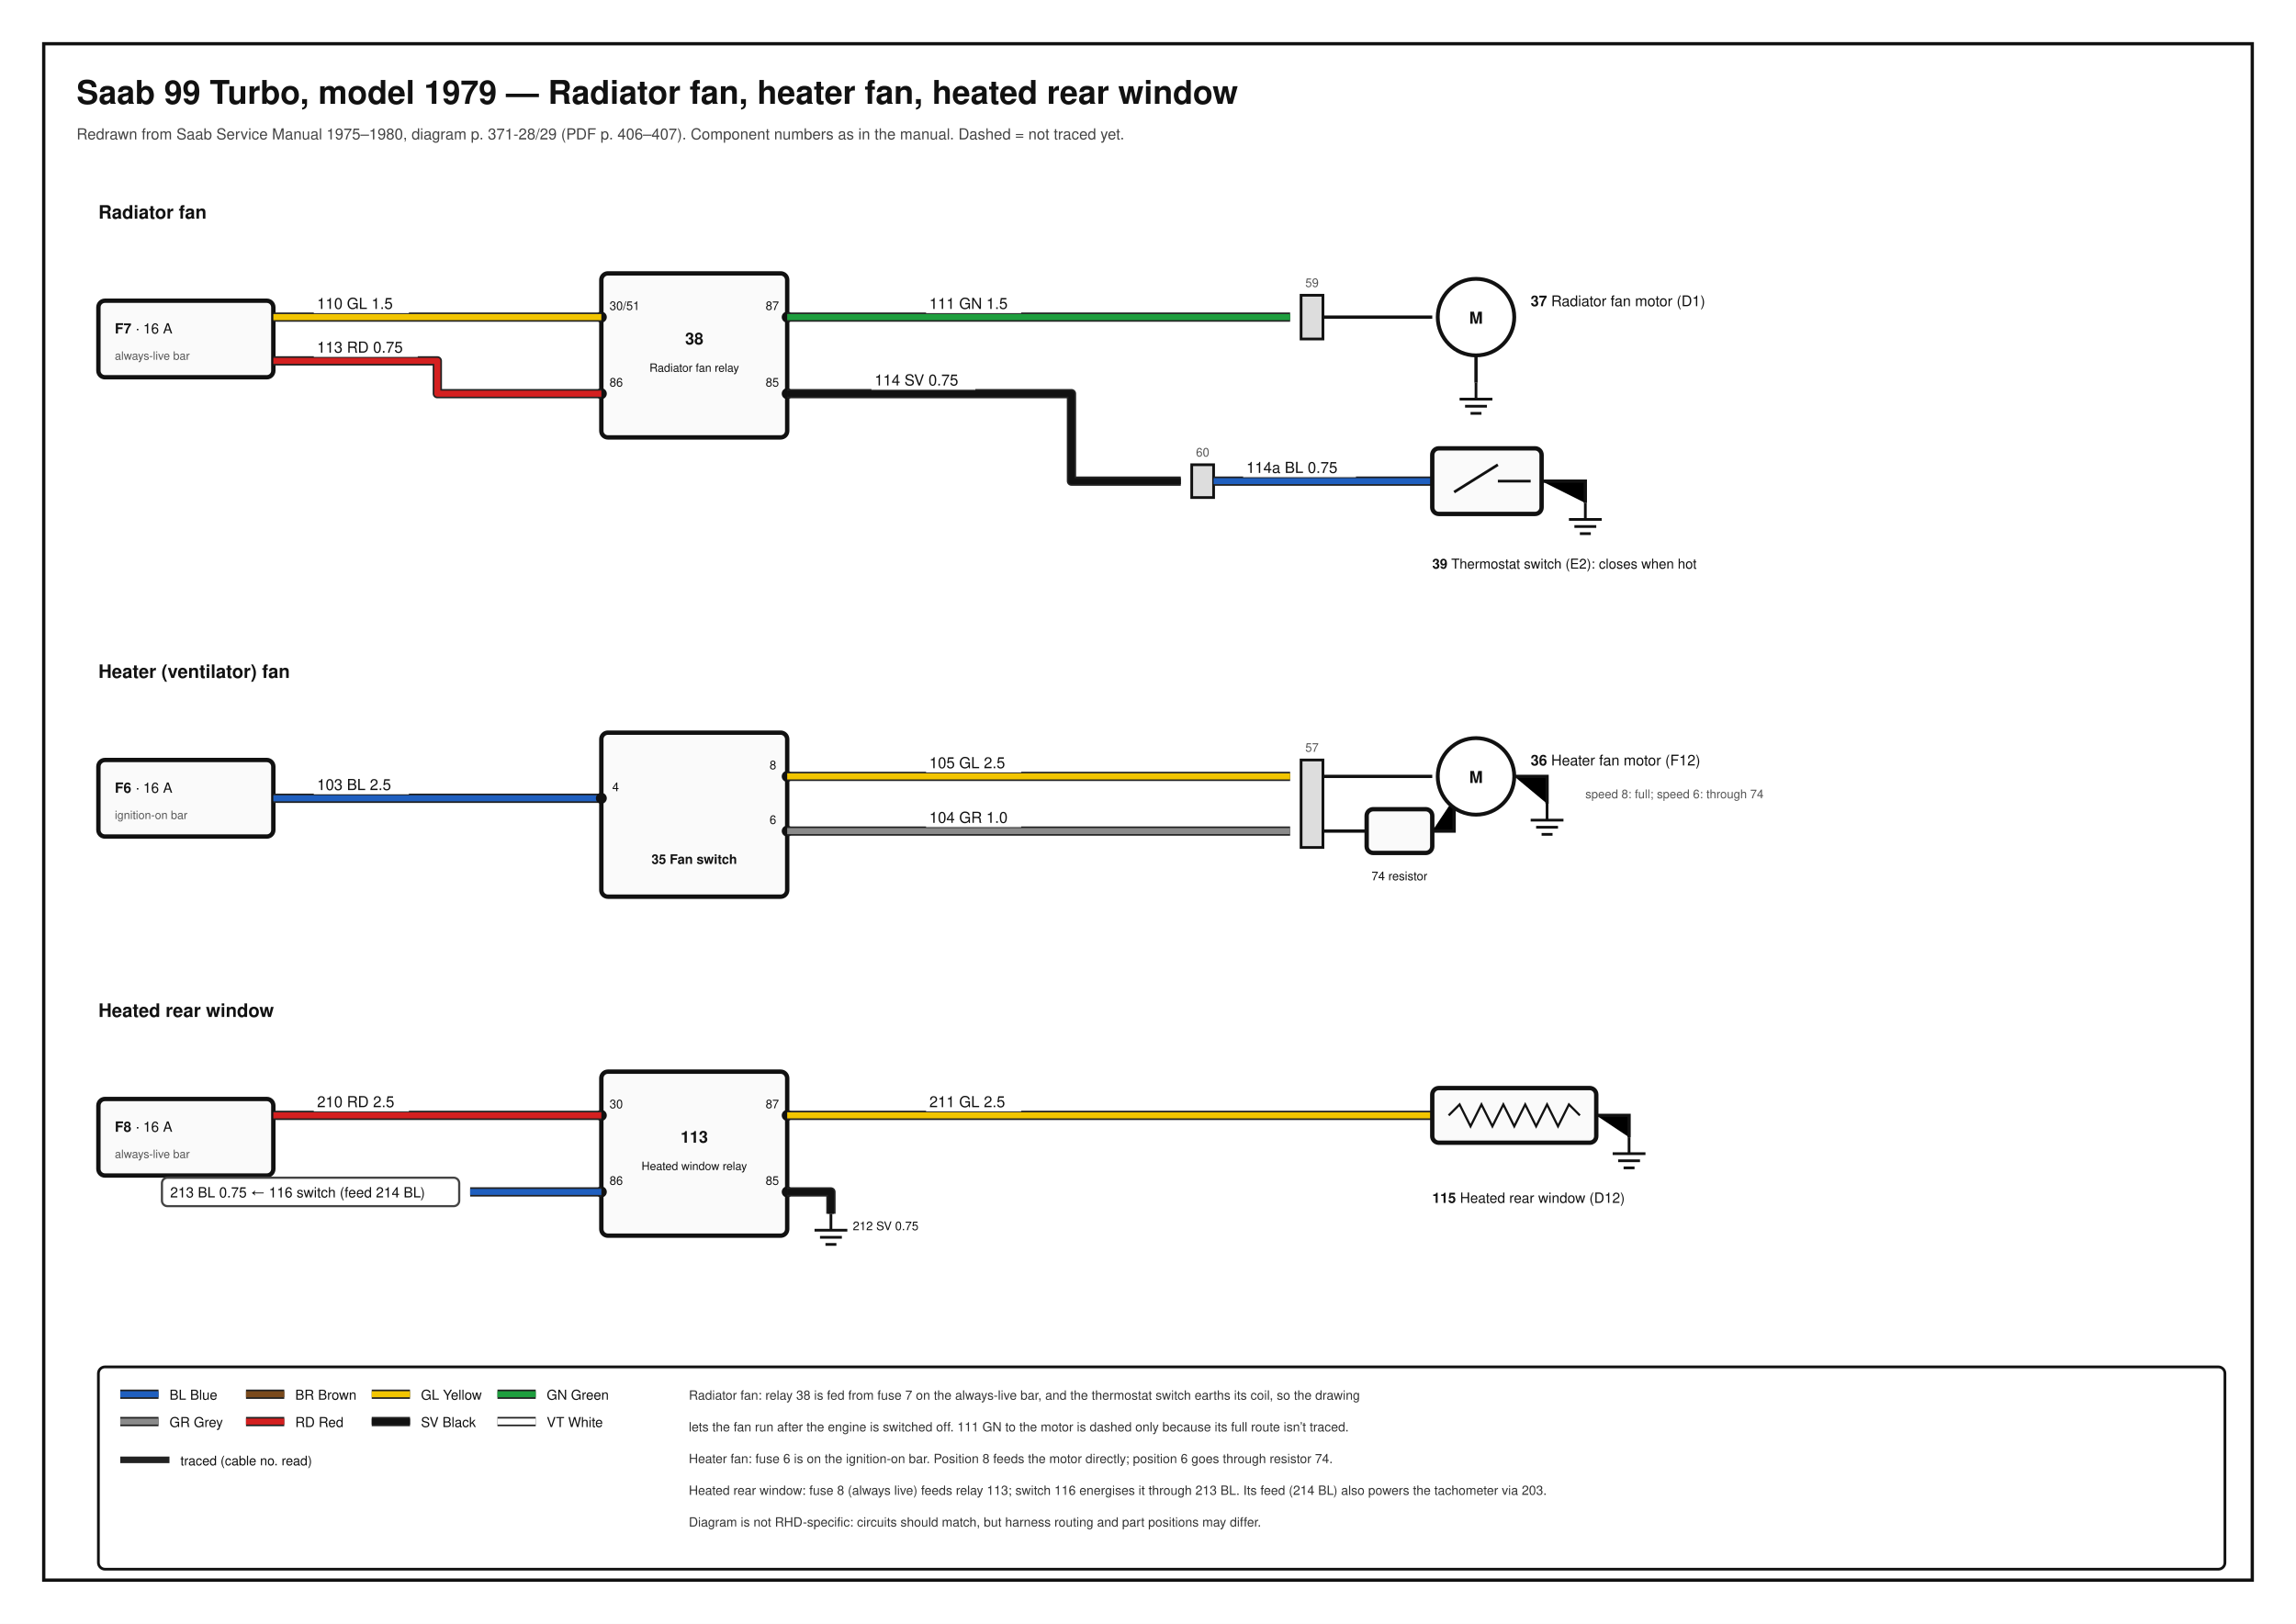
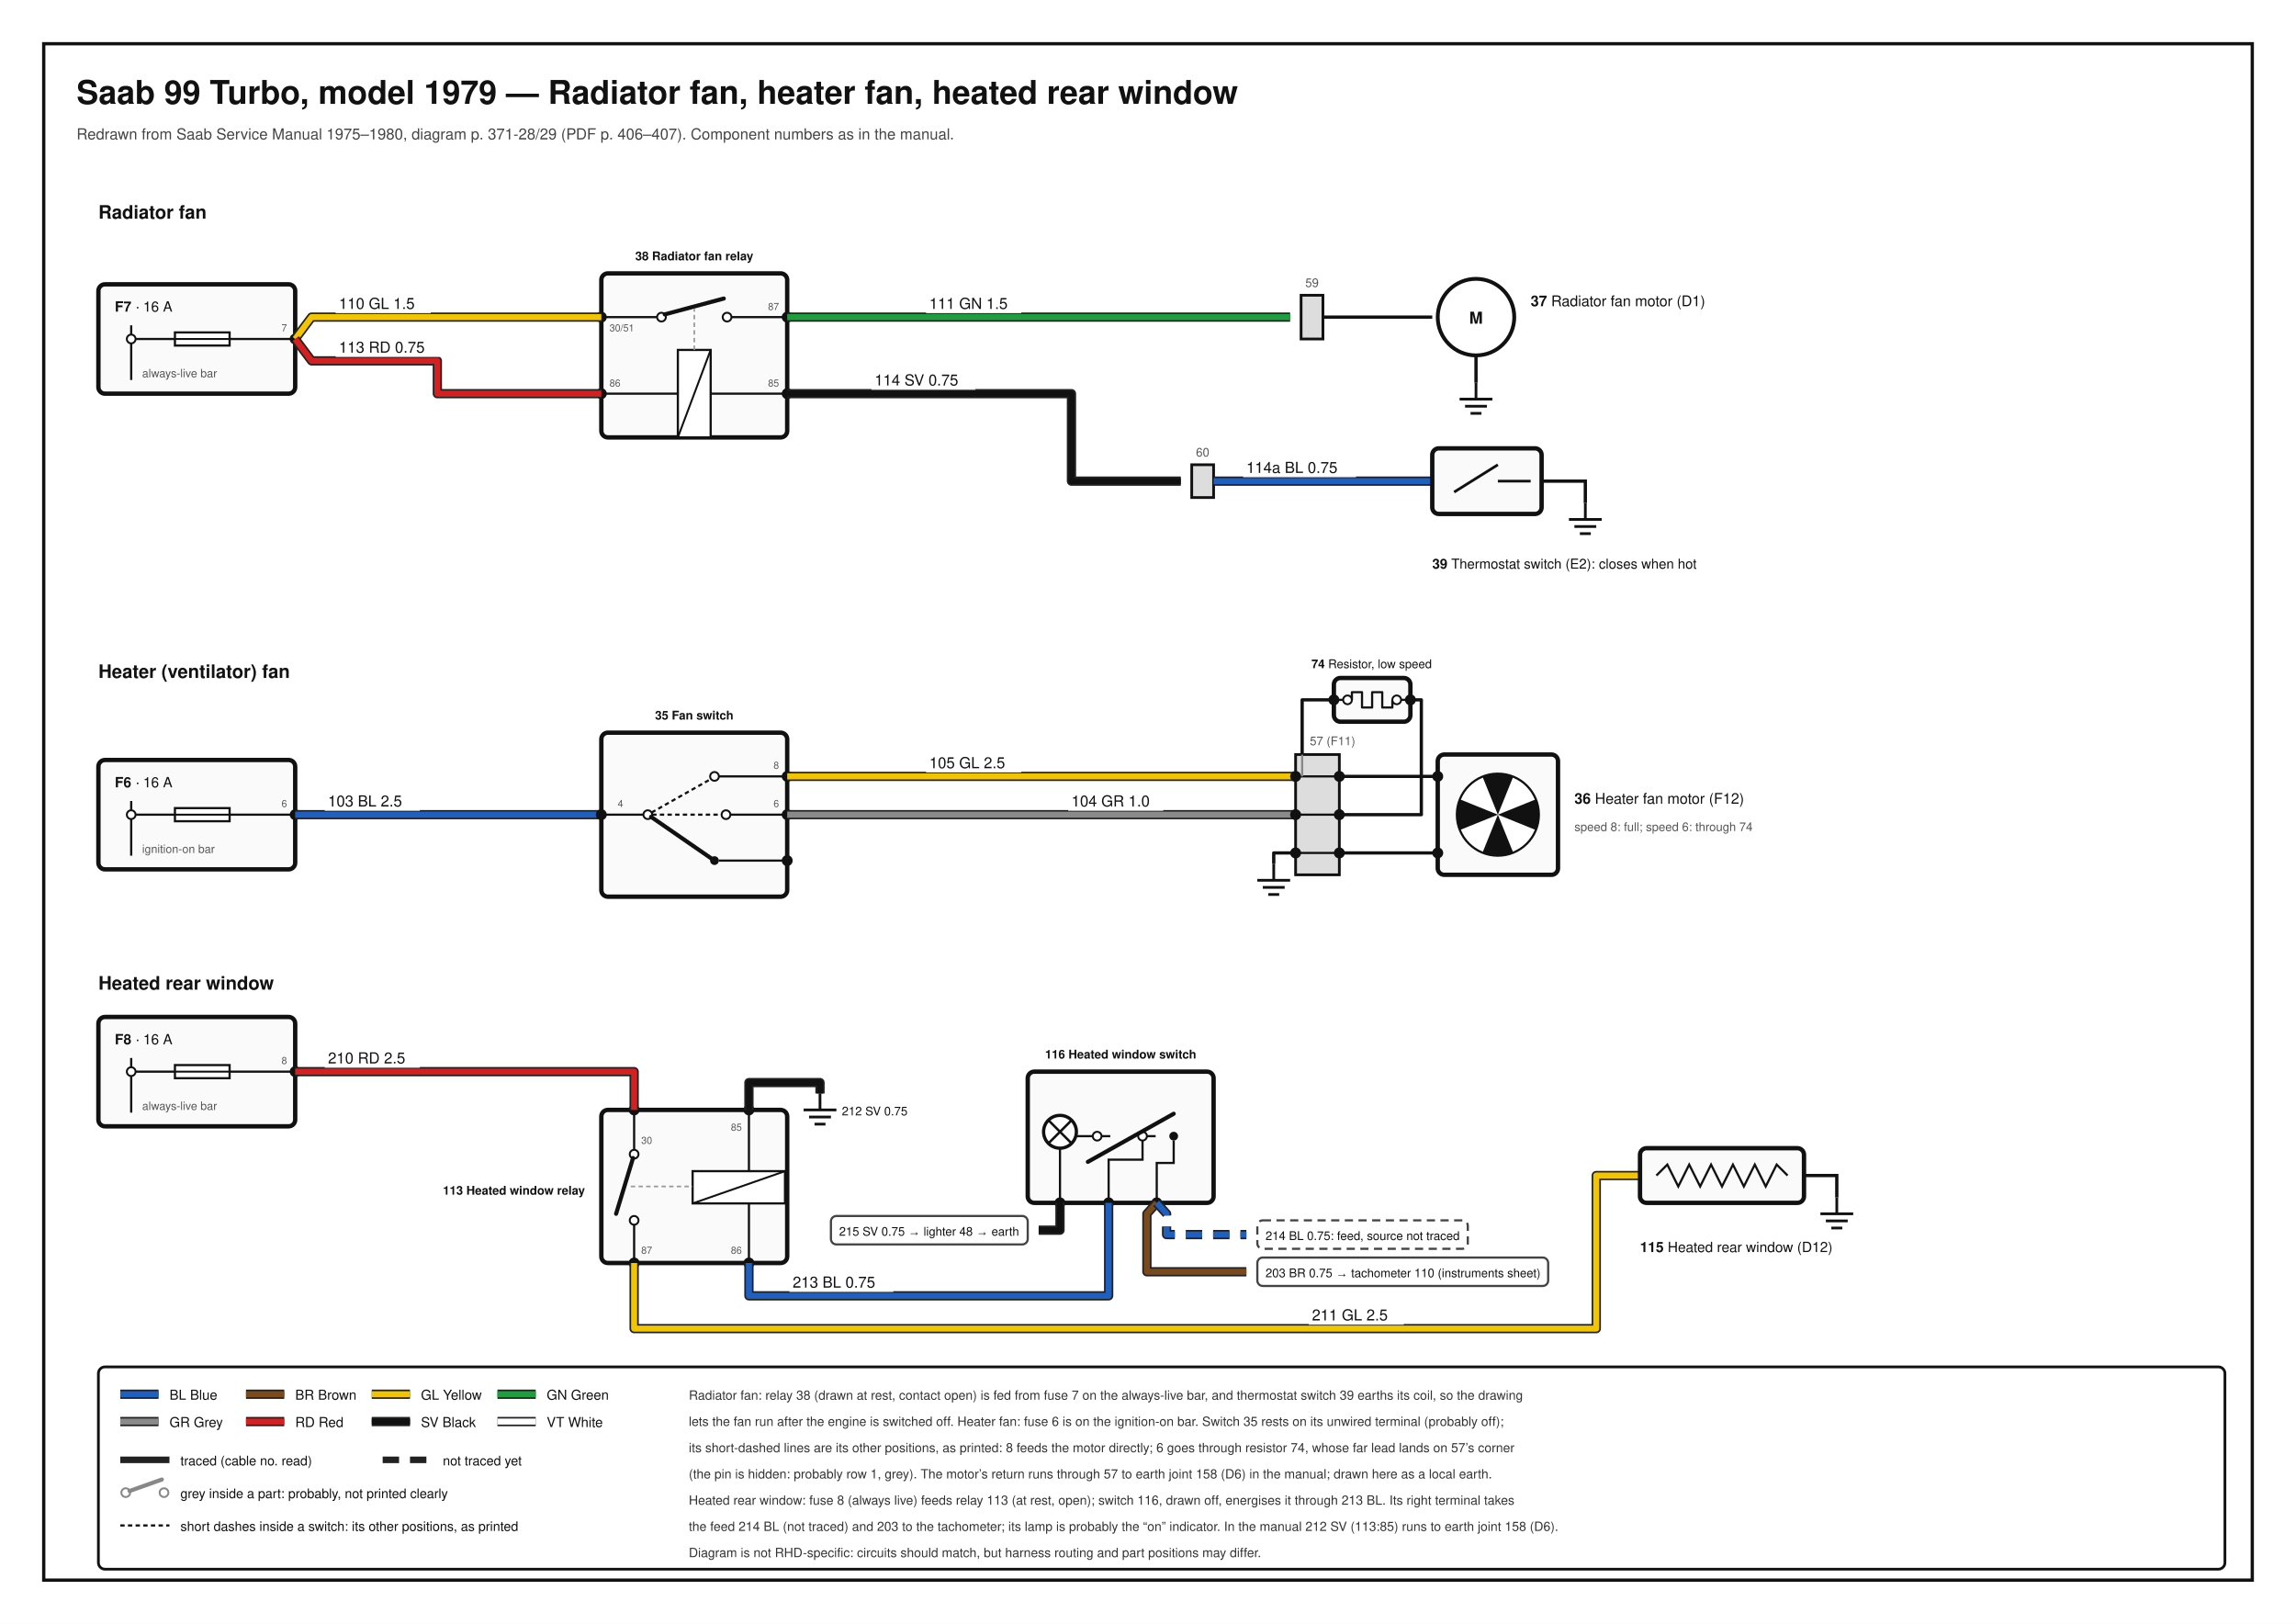
<svg xmlns="http://www.w3.org/2000/svg" width="420mm" height="297mm" viewBox="0 0 420 297" font-family="Helvetica, Arial, sans-serif">
  <rect width="420" height="297" fill="#fff" />
  <rect x="8" y="8" width="404" height="281" fill="none" stroke="#111" stroke-width=".6" />
  <text x="14" y="19" font-size="6" text-anchor="start" font-weight="bold" fill="#111">Saab 99 Turbo, model 1979 — Radiator fan, heater fan, heated rear window</text>
-   <text x="14" y="25.5" font-size="2.8" text-anchor="start" font-weight="normal" fill="#444">Redrawn from Saab Service Manual 1975–1980, diagram p. 371-28/29 (PDF p. 406–407). Component numbers as in the manual. Dashed = not traced yet.</text>
+   <text x="14" y="25.5" font-size="2.8" text-anchor="start" font-weight="normal" fill="#444">Redrawn from Saab Service Manual 1975–1980, diagram p. 371-28/29 (PDF p. 406–407). Component numbers as in the manual.</text>
  <text x="18" y="40" font-size="3.4" text-anchor="start" font-weight="bold" fill="#111">Radiator fan</text>
-   <rect x="18" y="55" width="32" height="14" rx="1.2" fill="#fafafa" stroke="#111" stroke-width="0.8" />
-   <text x="21" y="61" font-size="2.6" text-anchor="start" font-weight="normal" fill="#111">
+   <rect x="18" y="52" width="36" height="20" rx="1.2" fill="#fafafa" stroke="#111" stroke-width="0.8" />
+   <text x="21" y="57" font-size="2.6" text-anchor="start" font-weight="normal" fill="#111">
    <tspan font-weight="bold">F7</tspan> · 16 A</text>
-   <text x="21" y="65.8" font-size="2.1" text-anchor="start" font-weight="normal" fill="#555">always-live bar</text>
+   <path d="M24,59.5 L24,69.5" fill="none" stroke="#111" stroke-width=".4" />
+   <circle cx="24" cy="62" r=".8" fill="#fff" stroke="#111" stroke-width=".35" />
+   <text x="26" y="69" font-size="2.1" text-anchor="start" font-weight="normal" fill="#555">always-live bar</text>
+   <rect x="32" y="60.8" width="10" height="2.4" fill="#fff" stroke="#111" stroke-width=".4" />
+   <path d="M32,62 L42,62" stroke="#111" stroke-width=".35" />
+   <path d="M24.8,62 L32,62" fill="none" stroke="#111" stroke-width=".4" />
+   <path d="M42,62 L54,62" fill="none" stroke="#111" stroke-width=".4" />
+   <circle cx="54" cy="62" r="1.0" fill="#111" />
+   <text x="52.5" y="60.6" font-size="1.8" text-anchor="end" font-weight="normal" fill="#555">7</text>
  <rect x="110" y="50" width="34" height="30" rx="1.2" fill="#fafafa" stroke="#111" stroke-width="0.8" />
-   <text x="127" y="63" font-size="3" text-anchor="middle" font-weight="bold" fill="#111">38</text>
-   <text x="127" y="68" font-size="2.1" text-anchor="middle" font-weight="normal" fill="#111">Radiator fan relay</text>
+   <text x="127" y="47.6" font-size="2.2" text-anchor="middle" font-weight="bold" fill="#111">38 Radiator fan relay</text>
  <circle cx="110" cy="58" r="1.0" fill="#111" />
-   <text x="111.5" y="56.7" font-size="2.2" text-anchor="start" font-weight="normal" fill="#111">30/51</text>
  <circle cx="110" cy="72" r="1.0" fill="#111" />
-   <text x="111.5" y="70.7" font-size="2.2" text-anchor="start" font-weight="normal" fill="#111">86</text>
  <circle cx="144" cy="58" r="1.0" fill="#111" />
-   <text x="142.5" y="56.7" font-size="2.2" text-anchor="end" font-weight="normal" fill="#111">87</text>
  <circle cx="144" cy="72" r="1.0" fill="#111" />
-   <text x="142.5" y="70.7" font-size="2.2" text-anchor="end" font-weight="normal" fill="#111">85</text>
-   <path d="M50,58 L110,58" fill="none" stroke="#222" stroke-width="1.7" stroke-linejoin="round" />
-   <path d="M50,58 L110,58" fill="none" stroke="#f2c500" stroke-width="1.1" stroke-linejoin="round" />
-   <rect x="57.4" y="53.5" width="17.4" height="3.8" fill="#fff" opacity=".85" />
-   <text x="58" y="56.5" font-size="2.8" text-anchor="start" font-weight="normal" fill="#111">110 GL 1.5</text>
-   <path d="M50,66 L80,66 L80,72 L110,72" fill="none" stroke="#222" stroke-width="1.7" stroke-linejoin="round" />
-   <path d="M50,66 L80,66 L80,72 L110,72" fill="none" stroke="#d42020" stroke-width="1.1" stroke-linejoin="round" />
-   <rect x="57.4" y="61.5" width="19.02" height="3.8" fill="#fff" opacity=".85" />
-   <text x="58" y="64.5" font-size="2.8" text-anchor="start" font-weight="normal" fill="#111">113 RD 0.75</text>
+   <text x="111.5" y="60.6" font-size="1.8" text-anchor="start" font-weight="normal" fill="#555">30/51</text>
+   <text x="142.5" y="56.7" font-size="1.8" text-anchor="end" font-weight="normal" fill="#555">87</text>
+   <text x="111.5" y="70.7" font-size="1.8" text-anchor="start" font-weight="normal" fill="#555">86</text>
+   <text x="142.5" y="70.7" font-size="1.8" text-anchor="end" font-weight="normal" fill="#555">85</text>
+   <path d="M110,58 L120.2,58" fill="none" stroke="#111" stroke-width=".4" />
+   <circle cx="121" cy="58" r=".8" fill="#fff" stroke="#111" stroke-width=".35" />
+   <circle cx="133" cy="58" r=".8" fill="#fff" stroke="#111" stroke-width=".35" />
+   <path d="M133.8,58 L144,58" fill="none" stroke="#111" stroke-width=".4" />
+   <path d="M121.6,57.5 L132.4,54.6" stroke="#111" stroke-width=".75" stroke-linecap="round" />
+   <rect x="124" y="64" width="6" height="16" fill="#fff" stroke="#111" stroke-width=".4" />
+   <path d="M124,80 L130,64" stroke="#111" stroke-width=".35" />
+   <path d="M110,72 L124,72" fill="none" stroke="#111" stroke-width=".4" />
+   <path d="M130,72 L144,72" fill="none" stroke="#111" stroke-width=".4" />
+   <path d="M127,64 L127,56.5" fill="none" stroke="#999" stroke-width=".3" stroke-dasharray=".8 .6" />
+   <path d="M54,62 L57,58 L110,58" fill="none" stroke="#222" stroke-width="1.7" stroke-linejoin="round" />
+   <path d="M54,62 L57,58 L110,58" fill="none" stroke="#f2c500" stroke-width="1.1" stroke-linejoin="round" />
+   <rect x="61.4" y="53.5" width="17.4" height="3.8" fill="#fff" opacity=".85" />
+   <text x="62" y="56.5" font-size="2.8" text-anchor="start" font-weight="normal" fill="#111">110 GL 1.5</text>
+   <path d="M54,62 L57,66 L80,66 L80,72 L110,72" fill="none" stroke="#222" stroke-width="1.7" stroke-linejoin="round" />
+   <path d="M54,62 L57,66 L80,66 L80,72 L110,72" fill="none" stroke="#d42020" stroke-width="1.1" stroke-linejoin="round" />
+   <rect x="61.4" y="61.5" width="19.02" height="3.8" fill="#fff" opacity=".85" />
+   <text x="62" y="64.5" font-size="2.8" text-anchor="start" font-weight="normal" fill="#111">113 RD 0.75</text>
  <path d="M144,58 L236,58" fill="none" stroke="#222" stroke-width="1.7" stroke-linejoin="round" />
  <path d="M144,58 L236,58" fill="none" stroke="#1e9e3e" stroke-width="1.1" stroke-linejoin="round" />
  <rect x="169.4" y="53.5" width="17.4" height="3.8" fill="#fff" opacity=".85" />
  <text x="170" y="56.5" font-size="2.8" text-anchor="start" font-weight="normal" fill="#111">111 GN 1.5</text>
  <rect x="238" y="54.0" width="4" height="8" fill="#ddd" stroke="#111" stroke-width=".5" />
  <text x="240" y="52.5" font-size="2.2" text-anchor="middle" font-weight="normal" fill="#555">59</text>
  <path d="M242,58 H262" stroke="#111" stroke-width=".6" />
  <circle cx="270" cy="58" r="7" fill="#fff" stroke="#111" stroke-width=".7" />
  <text x="270" y="59.2" font-size="3" text-anchor="middle" font-weight="bold" fill="#111">M</text>
  <text x="280" y="56" font-size="2.7" text-anchor="start" font-weight="normal" fill="#111">
    <tspan font-weight="bold">37</tspan> Radiator fan motor (D1)</text>
  <path d="M270,65 v5" stroke="#111" stroke-width=".6" />
  <path d="M270,70 v3 M267,73 h6 M268,74.3 h4 M269,75.6 h2" stroke="#111" stroke-width=".5" fill="none" />
  <path d="M144,72 L196,72 L196,88 L216,88" fill="none" stroke="#222" stroke-width="1.7" stroke-linejoin="round" />
  <path d="M144,72 L196,72 L196,88 L216,88" fill="none" stroke="#111111" stroke-width="1.1" stroke-linejoin="round" />
  <rect x="159.4" y="67.5" width="19.02" height="3.8" fill="#fff" opacity=".85" />
  <text x="160" y="70.5" font-size="2.8" text-anchor="start" font-weight="normal" fill="#111">114 SV 0.75</text>
  <rect x="218" y="85.0" width="4" height="6" fill="#ddd" stroke="#111" stroke-width=".5" />
  <text x="220" y="83.5" font-size="2.2" text-anchor="middle" font-weight="normal" fill="#555">60</text>
  <path d="M222,88 L262,88" fill="none" stroke="#222" stroke-width="1.7" stroke-linejoin="round" />
  <path d="M222,88 L262,88" fill="none" stroke="#1f5fbf" stroke-width="1.1" stroke-linejoin="round" />
  <rect x="227.4" y="83.5" width="20.64" height="3.8" fill="#fff" opacity=".85" />
  <text x="228" y="86.5" font-size="2.8" text-anchor="start" font-weight="normal" fill="#111">114a BL 0.75</text>
  <rect x="262" y="82" width="20" height="12" rx="1.2" fill="#fafafa" stroke="#111" stroke-width="0.8" />
  <path d="M266,90 l8,-5 M274,88 h6" stroke="#111" stroke-width=".5" />
-   <path d="M282,88 H290 v4" stroke="#111" stroke-width=".6" />
+   <path d="M282,88 H290 v4" fill="none" stroke="#111" stroke-width=".6" />
  <path d="M290,92 v3 M287,95 h6 M288,96.3 h4 M289,97.6 h2" stroke="#111" stroke-width=".5" fill="none" />
  <text x="262" y="104" font-size="2.5" text-anchor="start" font-weight="normal" fill="#111">
    <tspan font-weight="bold">39</tspan> Thermostat switch (E2): closes when hot</text>
  <text x="18" y="124" font-size="3.4" text-anchor="start" font-weight="bold" fill="#111">Heater (ventilator) fan</text>
-   <rect x="18" y="139" width="32" height="14" rx="1.2" fill="#fafafa" stroke="#111" stroke-width="0.8" />
-   <text x="21" y="145" font-size="2.6" text-anchor="start" font-weight="normal" fill="#111">
+   <rect x="18" y="139" width="36" height="20" rx="1.2" fill="#fafafa" stroke="#111" stroke-width="0.8" />
+   <text x="21" y="144" font-size="2.6" text-anchor="start" font-weight="normal" fill="#111">
    <tspan font-weight="bold">F6</tspan> · 16 A</text>
-   <text x="21" y="149.8" font-size="2.1" text-anchor="start" font-weight="normal" fill="#555">ignition-on bar</text>
-   <path d="M50,146 L110,146" fill="none" stroke="#222" stroke-width="1.7" stroke-linejoin="round" />
-   <path d="M50,146 L110,146" fill="none" stroke="#1f5fbf" stroke-width="1.1" stroke-linejoin="round" />
-   <rect x="57.4" y="141.5" width="17.4" height="3.8" fill="#fff" opacity=".85" />
-   <text x="58" y="144.5" font-size="2.8" text-anchor="start" font-weight="normal" fill="#111">103 BL 2.5</text>
+   <path d="M24,146.5 L24,156.5" fill="none" stroke="#111" stroke-width=".4" />
+   <circle cx="24" cy="149" r=".8" fill="#fff" stroke="#111" stroke-width=".35" />
+   <text x="26" y="156" font-size="2.1" text-anchor="start" font-weight="normal" fill="#555">ignition-on bar</text>
+   <rect x="32" y="147.8" width="10" height="2.4" fill="#fff" stroke="#111" stroke-width=".4" />
+   <path d="M32,149 L42,149" stroke="#111" stroke-width=".35" />
+   <path d="M24.8,149 L32,149" fill="none" stroke="#111" stroke-width=".4" />
+   <path d="M42,149 L54,149" fill="none" stroke="#111" stroke-width=".4" />
+   <circle cx="54" cy="149" r="1.0" fill="#111" />
+   <text x="52.5" y="147.6" font-size="1.8" text-anchor="end" font-weight="normal" fill="#555">6</text>
+   <path d="M54,149 L110,149" fill="none" stroke="#222" stroke-width="1.7" stroke-linejoin="round" />
+   <path d="M54,149 L110,149" fill="none" stroke="#1f5fbf" stroke-width="1.1" stroke-linejoin="round" />
+   <rect x="59.4" y="144.5" width="17.4" height="3.8" fill="#fff" opacity=".85" />
+   <text x="60" y="147.5" font-size="2.8" text-anchor="start" font-weight="normal" fill="#111">103 BL 2.5</text>
  <rect x="110" y="134" width="34" height="30" rx="1.2" fill="#fafafa" stroke="#111" stroke-width="0.8" />
-   <text x="127" y="158" font-size="2.4" text-anchor="middle" font-weight="bold" fill="#111">35 Fan switch</text>
-   <circle cx="110" cy="146" r="1.0" fill="#111" />
-   <text x="112" y="144.7" font-size="2.2" text-anchor="start" font-weight="normal" fill="#111">4</text>
+   <text x="127" y="131.6" font-size="2.2" text-anchor="middle" font-weight="bold" fill="#111">35 Fan switch</text>
  <circle cx="144" cy="142" r="1.0" fill="#111" />
-   <text x="142" y="140.7" font-size="2.2" text-anchor="end" font-weight="normal" fill="#111">8</text>
-   <circle cx="144" cy="152" r="1.0" fill="#111" />
-   <text x="142" y="150.7" font-size="2.2" text-anchor="end" font-weight="normal" fill="#111">6</text>
-   <path d="M144,142 L236,142" fill="none" stroke="#222" stroke-width="1.7" stroke-linejoin="round" />
-   <path d="M144,142 L236,142" fill="none" stroke="#f2c500" stroke-width="1.1" stroke-linejoin="round" />
+   <circle cx="144" cy="149" r="1.0" fill="#111" />
+   <circle cx="144" cy="157.4" r="1.0" fill="#111" />
+   <circle cx="110" cy="149" r="1.0" fill="#111" />
+   <text x="113" y="147.6" font-size="1.8" text-anchor="start" font-weight="normal" fill="#555">4</text>
+   <text x="142.5" y="140.6" font-size="1.8" text-anchor="end" font-weight="normal" fill="#555">8</text>
+   <text x="142.5" y="147.6" font-size="1.8" text-anchor="end" font-weight="normal" fill="#555">6</text>
+   <path d="M110,149 L117.7,149" fill="none" stroke="#111" stroke-width=".4" />
+   <circle cx="118.5" cy="149" r=".8" fill="#fff" stroke="#111" stroke-width=".35" />
+   <circle cx="130.7" cy="142" r=".8" fill="#fff" stroke="#111" stroke-width=".35" />
+   <path d="M131.5,142 L144,142" fill="none" stroke="#111" stroke-width=".4" />
+   <circle cx="132.8" cy="149" r=".8" fill="#fff" stroke="#111" stroke-width=".35" />
+   <path d="M133.6,149 L144,149" fill="none" stroke="#111" stroke-width=".4" />
+   <circle cx="130.7" cy="157.4" r=".8" fill="#111" />
+   <path d="M131.5,157.4 L144,157.4" fill="none" stroke="#111" stroke-width=".4" />
+   <path d="M119.1,149.4 L130.4,157.2" stroke="#111" stroke-width=".75" stroke-linecap="round" />
+   <path d="M119.2,148.6 L130,142.5" fill="none" stroke="#111" stroke-width=".4" stroke-dasharray=".8 .6" />
+   <path d="M119.3,149 L132,149" fill="none" stroke="#111" stroke-width=".4" stroke-dasharray=".8 .6" />
+   <path d="M144,142 L237,142" fill="none" stroke="#222" stroke-width="1.7" stroke-linejoin="round" />
+   <path d="M144,142 L237,142" fill="none" stroke="#f2c500" stroke-width="1.1" stroke-linejoin="round" />
  <rect x="169.4" y="137.5" width="17.4" height="3.8" fill="#fff" opacity=".85" />
  <text x="170" y="140.5" font-size="2.8" text-anchor="start" font-weight="normal" fill="#111">105 GL 2.5</text>
-   <rect x="238" y="139.0" width="4" height="16" fill="#ddd" stroke="#111" stroke-width=".5" />
-   <text x="240" y="137.5" font-size="2.2" text-anchor="middle" font-weight="normal" fill="#555">57</text>
-   <path d="M144,152 L236,152" fill="none" stroke="#222" stroke-width="1.7" stroke-linejoin="round" />
-   <path d="M144,152 L236,152" fill="none" stroke="#8a8a8a" stroke-width="1.1" stroke-linejoin="round" />
-   <rect x="169.4" y="147.5" width="17.4" height="3.8" fill="#fff" opacity=".85" />
-   <text x="170" y="150.5" font-size="2.8" text-anchor="start" font-weight="normal" fill="#111">104 GR 1.0</text>
-   <path d="M242,142 H262 M242,152 H250" stroke="#111" stroke-width=".6" />
-   <rect x="250" y="148" width="12" height="8" rx="1.2" fill="#fafafa" stroke="#111" stroke-width="0.8" />
-   <text x="256" y="161" font-size="2.2" text-anchor="middle" font-weight="normal" fill="#111">74 resistor</text>
-   <path d="M262,152 H266 V146" stroke="#111" stroke-width=".6" />
-   <circle cx="270" cy="142" r="7" fill="#fff" stroke="#111" stroke-width=".7" />
-   <text x="270" y="143.2" font-size="3" text-anchor="middle" font-weight="bold" fill="#111">M</text>
-   <text x="280" y="140" font-size="2.7" text-anchor="start" font-weight="normal" fill="#111">
+   <path d="M144,149 L237,149" fill="none" stroke="#222" stroke-width="1.7" stroke-linejoin="round" />
+   <path d="M144,149 L237,149" fill="none" stroke="#8a8a8a" stroke-width="1.1" stroke-linejoin="round" />
+   <rect x="195.4" y="144.5" width="17.4" height="3.8" fill="#fff" opacity=".85" />
+   <text x="196" y="147.5" font-size="2.8" text-anchor="start" font-weight="normal" fill="#111">104 GR 1.0</text>
+   <rect x="237" y="138" width="8" height="22" fill="#ddd" stroke="#111" stroke-width=".5" />
+   <text x="239.6" y="136.3" font-size="2.2" text-anchor="start" font-weight="normal" fill="#555">57 (F11)</text>
+   <path d="M237,142 L245,142" fill="none" stroke="#111" stroke-width=".4" />
+   <circle cx="237" cy="142" r="1.0" fill="#111" />
+   <circle cx="245" cy="142" r="1.0" fill="#111" />
+   <path d="M237,149 L245,149" fill="none" stroke="#111" stroke-width=".4" />
+   <circle cx="237" cy="149" r="1.0" fill="#111" />
+   <circle cx="245" cy="149" r="1.0" fill="#111" />
+   <path d="M237,156 L245,156" fill="none" stroke="#111" stroke-width=".4" />
+   <circle cx="237" cy="156" r="1.0" fill="#111" />
+   <circle cx="245" cy="156" r="1.0" fill="#111" />
+   <path d="M238.2,138 L238.2,142" fill="none" stroke="#888" stroke-width=".4" />
+   <rect x="244" y="124" width="14" height="8" rx="1.2" fill="#fafafa" stroke="#111" stroke-width="0.8" />
+   <text x="239.9" y="122.2" font-size="2.2" text-anchor="start" font-weight="normal" fill="#111">
+     <tspan font-weight="bold">74</tspan> Resistor, low speed</text>
+   <circle cx="244" cy="128" r="1.0" fill="#111" />
+   <circle cx="258" cy="128" r="1.0" fill="#111" />
+   <path d="M244,128 L245.7,128" fill="none" stroke="#111" stroke-width=".4" />
+   <circle cx="246.5" cy="128" r=".8" fill="#fff" stroke="#111" stroke-width=".35" />
+   <path d="M247.3,128 L247.3,126.6 L249.15,126.6 L249.15,129.4 L251.0,129.4 L251.0,126.6 L252.85,126.6 L252.85,129.4 L254.7,129.4 L254.7,128" fill="none" stroke="#111" stroke-width=".4" stroke-linejoin="round" />
+   <circle cx="255.5" cy="128" r=".8" fill="#fff" stroke="#111" stroke-width=".35" />
+   <path d="M256.3,128 L258,128" fill="none" stroke="#111" stroke-width=".4" />
+   <path d="M244,128 L238.2,128 L238.2,138" fill="none" stroke="#111" stroke-width=".6" stroke-linejoin="round" />
+   <path d="M258,128 L260,128 L260,149 L245,149" fill="none" stroke="#111" stroke-width=".6" stroke-linejoin="round" />
+   <path d="M245,142 L263,142" fill="none" stroke="#111" stroke-width=".6" stroke-linejoin="round" />
+   <path d="M245,156 L263,156" fill="none" stroke="#111" stroke-width=".6" stroke-linejoin="round" />
+   <path d="M237,156 L233,156 L233,158" fill="none" stroke="#111" stroke-width=".6" stroke-linejoin="round" />
+   <path d="M233,158 v3 M230,161 h6 M231,162.3 h4 M232,163.6 h2" stroke="#111" stroke-width=".5" fill="none" />
+   <rect x="263" y="138" width="22" height="22" rx="1.2" fill="#fafafa" stroke="#111" stroke-width="0.8" />
+   <circle cx="263" cy="142" r="1.0" fill="#111" />
+   <circle cx="263" cy="156" r="1.0" fill="#111" />
+   <circle cx="274" cy="149" r="7.5" fill="#fff" stroke="#111" stroke-width=".4" />
+   <path d="M274,149 L280.95,146.19 A7.5,7.5 0 0 1 280.95,151.81 Z" fill="#111" />
+   <path d="M274,149 L276.81,155.95 A7.5,7.5 0 0 1 271.19,155.95 Z" fill="#111" />
+   <path d="M274,149 L267.05,151.81 A7.5,7.5 0 0 1 267.05,146.19 Z" fill="#111" />
+   <path d="M274,149 L271.19,142.05 A7.5,7.5 0 0 1 276.81,142.05 Z" fill="#111" />
+   <text x="288" y="147" font-size="2.7" text-anchor="start" font-weight="normal" fill="#111">
    <tspan font-weight="bold">36</tspan> Heater fan motor (F12)</text>
-   <path d="M277,142 h6 v5" stroke="#111" stroke-width=".6" />
-   <path d="M283,147 v3 M280,150 h6 M281,151.3 h4 M282,152.6 h2" stroke="#111" stroke-width=".5" fill="none" />
-   <text x="290" y="146" font-size="2.2" text-anchor="start" font-weight="normal" fill="#555">speed 8: full; speed 6: through 74</text>
-   <text x="18" y="186" font-size="3.4" text-anchor="start" font-weight="bold" fill="#111">Heated rear window</text>
-   <rect x="18" y="201" width="32" height="14" rx="1.2" fill="#fafafa" stroke="#111" stroke-width="0.8" />
-   <text x="21" y="207" font-size="2.6" text-anchor="start" font-weight="normal" fill="#111">
+   <text x="288" y="152" font-size="2.2" text-anchor="start" font-weight="normal" fill="#555">speed 8: full; speed 6: through 74</text>
+   <text x="18" y="181" font-size="3.4" text-anchor="start" font-weight="bold" fill="#111">Heated rear window</text>
+   <rect x="18" y="186" width="36" height="20" rx="1.2" fill="#fafafa" stroke="#111" stroke-width="0.8" />
+   <text x="21" y="191" font-size="2.6" text-anchor="start" font-weight="normal" fill="#111">
    <tspan font-weight="bold">F8</tspan> · 16 A</text>
-   <text x="21" y="211.8" font-size="2.1" text-anchor="start" font-weight="normal" fill="#555">always-live bar</text>
-   <rect x="110" y="196" width="34" height="30" rx="1.2" fill="#fafafa" stroke="#111" stroke-width="0.8" />
-   <text x="127" y="209" font-size="3" text-anchor="middle" font-weight="bold" fill="#111">113</text>
-   <text x="127" y="214" font-size="2.1" text-anchor="middle" font-weight="normal" fill="#111">Heated window relay</text>
-   <circle cx="110" cy="204" r="1.0" fill="#111" />
-   <text x="111.5" y="202.7" font-size="2.2" text-anchor="start" font-weight="normal" fill="#111">30</text>
-   <circle cx="110" cy="218" r="1.0" fill="#111" />
-   <text x="111.5" y="216.7" font-size="2.2" text-anchor="start" font-weight="normal" fill="#111">86</text>
-   <circle cx="144" cy="204" r="1.0" fill="#111" />
-   <text x="142.5" y="202.7" font-size="2.2" text-anchor="end" font-weight="normal" fill="#111">87</text>
-   <circle cx="144" cy="218" r="1.0" fill="#111" />
-   <text x="142.5" y="216.7" font-size="2.2" text-anchor="end" font-weight="normal" fill="#111">85</text>
-   <path d="M50,204 L110,204" fill="none" stroke="#222" stroke-width="1.7" stroke-linejoin="round" />
-   <path d="M50,204 L110,204" fill="none" stroke="#d42020" stroke-width="1.1" stroke-linejoin="round" />
-   <rect x="57.4" y="199.5" width="17.4" height="3.8" fill="#fff" opacity=".85" />
-   <text x="58" y="202.5" font-size="2.8" text-anchor="start" font-weight="normal" fill="#111">210 RD 2.5</text>
-   <path d="M110,218 L86,218" fill="none" stroke="#222" stroke-width="1.7" stroke-linejoin="round" />
-   <path d="M110,218 L86,218" fill="none" stroke="#1f5fbf" stroke-width="1.1" stroke-linejoin="round" />
-   <rect x="29.624" y="215.4" width="54.376" height="5.2" rx="1" fill="#fff" stroke="#444" stroke-width=".4" />
-   <text x="31.124" y="219" font-size="2.6" text-anchor="start" font-weight="normal" fill="#111">213 BL 0.75 ← 116 switch (feed 214 BL)</text>
-   <path d="M144,204 L262,204" fill="none" stroke="#222" stroke-width="1.7" stroke-linejoin="round" />
-   <path d="M144,204 L262,204" fill="none" stroke="#f2c500" stroke-width="1.1" stroke-linejoin="round" />
-   <rect x="169.4" y="199.5" width="17.4" height="3.8" fill="#fff" opacity=".85" />
-   <text x="170" y="202.5" font-size="2.8" text-anchor="start" font-weight="normal" fill="#111">211 GL 2.5</text>
-   <rect x="262" y="199" width="30" height="10" rx="1.2" fill="#fafafa" stroke="#111" stroke-width="0.8" />
-   <path d="M265,204 l2,-2 l2,4 l2,-4 l2,4 l2,-4 l2,4 l2,-4 l2,4 l2,-4 l2,4 l2,-4 l2,2" fill="none" stroke="#111" stroke-width=".4" />
-   <path d="M292,204 h6 v4" stroke="#111" stroke-width=".6" />
-   <path d="M298,208 v3 M295,211 h6 M296,212.3 h4 M297,213.6 h2" stroke="#111" stroke-width=".5" fill="none" />
-   <text x="262" y="220" font-size="2.6" text-anchor="start" font-weight="normal" fill="#111">
+   <path d="M24,193.5 L24,203.5" fill="none" stroke="#111" stroke-width=".4" />
+   <circle cx="24" cy="196" r=".8" fill="#fff" stroke="#111" stroke-width=".35" />
+   <text x="26" y="203" font-size="2.1" text-anchor="start" font-weight="normal" fill="#555">always-live bar</text>
+   <rect x="32" y="194.8" width="10" height="2.4" fill="#fff" stroke="#111" stroke-width=".4" />
+   <path d="M32,196 L42,196" stroke="#111" stroke-width=".35" />
+   <path d="M24.8,196 L32,196" fill="none" stroke="#111" stroke-width=".4" />
+   <path d="M42,196 L54,196" fill="none" stroke="#111" stroke-width=".4" />
+   <circle cx="54" cy="196" r="1.0" fill="#111" />
+   <text x="52.5" y="194.6" font-size="1.8" text-anchor="end" font-weight="normal" fill="#555">8</text>
+   <rect x="110" y="203" width="34" height="28" rx="1.2" fill="#fafafa" stroke="#111" stroke-width="0.8" />
+   <text x="107" y="218.5" font-size="2.2" text-anchor="end" font-weight="bold" fill="#111">113 Heated window relay</text>
+   <circle cx="116" cy="203" r="1.0" fill="#111" />
+   <circle cx="137" cy="203" r="1.0" fill="#111" />
+   <circle cx="116" cy="231" r="1.0" fill="#111" />
+   <circle cx="137" cy="231" r="1.0" fill="#111" />
+   <text x="117.3" y="209.2" font-size="1.8" text-anchor="start" font-weight="normal" fill="#555">30</text>
+   <text x="135.7" y="206.8" font-size="1.8" text-anchor="end" font-weight="normal" fill="#555">85</text>
+   <text x="117.3" y="229.3" font-size="1.8" text-anchor="start" font-weight="normal" fill="#555">87</text>
+   <text x="135.7" y="229.3" font-size="1.8" text-anchor="end" font-weight="normal" fill="#555">86</text>
+   <path d="M116,203 L116,210.3" fill="none" stroke="#111" stroke-width=".4" />
+   <circle cx="116" cy="211.1" r=".8" fill="#fff" stroke="#111" stroke-width=".35" />
+   <path d="M115.8,211.8 L112.7,222" stroke="#111" stroke-width=".75" stroke-linecap="round" />
+   <circle cx="116" cy="223.2" r=".8" fill="#fff" stroke="#111" stroke-width=".35" />
+   <path d="M116,224 L116,231" fill="none" stroke="#111" stroke-width=".4" />
+   <rect x="126.7" y="214.2" width="16.9" height="5.9" fill="#fff" stroke="#111" stroke-width=".4" />
+   <path d="M126.7,220.1 L143.6,214.2" stroke="#111" stroke-width=".35" />
+   <path d="M137,203 L137,214.2" fill="none" stroke="#111" stroke-width=".4" />
+   <path d="M137,220.1 L137,231" fill="none" stroke="#111" stroke-width=".4" />
+   <path d="M115.4,217 L126.7,217" fill="none" stroke="#999" stroke-width=".3" stroke-dasharray=".8 .6" />
+   <path d="M54,196 L116,196 L116,203" fill="none" stroke="#222" stroke-width="1.7" stroke-linejoin="round" />
+   <path d="M54,196 L116,196 L116,203" fill="none" stroke="#d42020" stroke-width="1.1" stroke-linejoin="round" />
+   <rect x="59.4" y="191.5" width="17.4" height="3.8" fill="#fff" opacity=".85" />
+   <text x="60" y="194.5" font-size="2.8" text-anchor="start" font-weight="normal" fill="#111">210 RD 2.5</text>
+   <path d="M137,203 L137,198 L150,198 L150,200" fill="none" stroke="#222" stroke-width="1.7" stroke-linejoin="round" />
+   <path d="M137,203 L137,198 L150,198 L150,200" fill="none" stroke="#111111" stroke-width="1.1" stroke-linejoin="round" />
+   <path d="M150,200 v3 M147,203 h6 M148,204.3 h4 M149,205.6 h2" stroke="#111" stroke-width=".5" fill="none" />
+   <text x="154" y="204" font-size="2.2" text-anchor="start" font-weight="normal" fill="#111">212 SV 0.75</text>
+   <rect x="188" y="196" width="34" height="24" rx="1.2" fill="#fafafa" stroke="#111" stroke-width="0.8" />
+   <text x="205" y="193.6" font-size="2.2" text-anchor="middle" font-weight="bold" fill="#111">116 Heated window switch</text>
+   <circle cx="193.9" cy="220" r="1.0" fill="#111" />
+   <circle cx="202.8" cy="220" r="1.0" fill="#111" />
+   <circle cx="211.6" cy="220" r="1.0" fill="#111" />
+   <circle cx="193.9" cy="207" r="3" fill="#fff" stroke="#111" stroke-width=".6" />
+   <path d="M191.8,204.9 L196.0,209.1 M191.8,209.1 L196.0,204.9" stroke="#111" stroke-width=".45" />
+   <path d="M193.9,210 L193.9,220" fill="none" stroke="#111" stroke-width=".4" />
+   <path d="M196.8,207.8 L199.9,207.8" fill="none" stroke="#111" stroke-width=".4" />
+   <circle cx="200.7" cy="207.8" r=".8" fill="#fff" stroke="#111" stroke-width=".35" />
+   <path d="M201.5,207.8 L203.1,207.8" fill="none" stroke="#111" stroke-width=".4" />
+   <circle cx="209" cy="207.8" r=".8" fill="#fff" stroke="#111" stroke-width=".35" />
+   <path d="M209.8,207.8 L211.4,207.8" fill="none" stroke="#111" stroke-width=".4" />
+   <path d="M209,208.6 L209,212.1 L202.8,212.1 L202.8,220" fill="none" stroke="#111" stroke-width=".4" />
+   <circle cx="214.7" cy="207.8" r=".8" fill="#111" />
+   <path d="M214.7,208.6 L214.7,212.7 L211.6,212.7 L211.6,220" fill="none" stroke="#111" stroke-width=".4" />
+   <path d="M199,212.5 L214.7,203.7" stroke="#111" stroke-width=".75" stroke-linecap="round" />
+   <path d="M202.8,220 L202.8,237 L137,237 L137,231" fill="none" stroke="#222" stroke-width="1.7" stroke-linejoin="round" />
+   <path d="M202.8,220 L202.8,237 L137,237 L137,231" fill="none" stroke="#1f5fbf" stroke-width="1.1" stroke-linejoin="round" />
+   <rect x="144.4" y="232.5" width="19.02" height="3.8" fill="#fff" opacity=".85" />
+   <text x="145" y="235.5" font-size="2.8" text-anchor="start" font-weight="normal" fill="#111">213 BL 0.75</text>
+   <path d="M193.9,220 L193.9,225 L190,225" fill="none" stroke="#222" stroke-width="1.7" stroke-linejoin="round" />
+   <path d="M193.9,220 L193.9,225 L190,225" fill="none" stroke="#111111" stroke-width="1.1" stroke-linejoin="round" />
+   <rect x="152" y="222.4" width="36" height="5.2" rx="1" fill="#fff" stroke="#444" stroke-width=".4" />
+   <text x="153.5" y="226" font-size="2.2" text-anchor="start" font-weight="normal" fill="#111">215 SV 0.75 <tspan font-family="Arial">→</tspan> lighter 48 <tspan font-family="Arial">→</tspan> earth</text>
+   <path d="M211.6,220 L209.8,222 L209.8,232.6 L228,232.6" fill="none" stroke="#222" stroke-width="1.7" stroke-linejoin="round" />
+   <path d="M211.6,220 L209.8,222 L209.8,232.6 L228,232.6" fill="none" stroke="#7a4a1c" stroke-width="1.1" stroke-linejoin="round" />
+   <rect x="230" y="230.0" width="53.2" height="5.2" rx="1" fill="#fff" stroke="#444" stroke-width=".4" />
+   <text x="231.5" y="233.6" font-size="2.2" text-anchor="start" font-weight="normal" fill="#111">203 BR 0.75 <tspan font-family="Arial">→</tspan> tachometer 110 (instruments sheet)</text>
+   <path d="M211.6,220 L213.4,222 L213.4,225.8 L228,225.8" fill="none" stroke="#222" stroke-width="1.7" stroke-linejoin="round" stroke-dasharray="3 2" />
+   <path d="M211.6,220 L213.4,222 L213.4,225.8 L228,225.8" fill="none" stroke="#1f5fbf" stroke-width="1.1" stroke-linejoin="round" stroke-dasharray="3 2" />
+   <rect x="230" y="223.2" width="38.5" height="5.2" rx="1" fill="#fff" stroke="#444" stroke-width=".4" stroke-dasharray="1.5 1" />
+   <text x="231.5" y="226.8" font-size="2.2" text-anchor="start" font-weight="normal" fill="#111">214 BL 0.75: feed, source not traced</text>
+   <path d="M116,231 L116,243 L292,243 L292,215 L300,215" fill="none" stroke="#222" stroke-width="1.7" stroke-linejoin="round" />
+   <path d="M116,231 L116,243 L292,243 L292,215 L300,215" fill="none" stroke="#f2c500" stroke-width="1.1" stroke-linejoin="round" />
+   <rect x="239.4" y="238.5" width="17.4" height="3.8" fill="#fff" opacity=".85" />
+   <text x="240" y="241.5" font-size="2.8" text-anchor="start" font-weight="normal" fill="#111">211 GL 2.5</text>
+   <rect x="300" y="210" width="30" height="10" rx="1.2" fill="#fafafa" stroke="#111" stroke-width="0.8" />
+   <path d="M303,215 l2,-2 l2,4 l2,-4 l2,4 l2,-4 l2,4 l2,-4 l2,4 l2,-4 l2,4 l2,-4 l2,2" fill="none" stroke="#111" stroke-width=".4" />
+   <path d="M330,215 h6 v4" fill="none" stroke="#111" stroke-width=".6" />
+   <path d="M336,219 v3 M333,222 h6 M334,223.3 h4 M335,224.6 h2" stroke="#111" stroke-width=".5" fill="none" />
+   <text x="300" y="229" font-size="2.6" text-anchor="start" font-weight="normal" fill="#111">
    <tspan font-weight="bold">115</tspan> Heated rear window (D12)</text>
-   <path d="M144,218 L152,218 L152,222" fill="none" stroke="#222" stroke-width="1.7" stroke-linejoin="round" />
-   <path d="M144,218 L152,218 L152,222" fill="none" stroke="#111111" stroke-width="1.1" stroke-linejoin="round" />
-   <path d="M152,222 v3 M149,225 h6 M150,226.3 h4 M151,227.6 h2" stroke="#111" stroke-width=".5" fill="none" />
-   <text x="156" y="225" font-size="2.2" text-anchor="start" font-weight="normal" fill="#111">212 SV 0.75</text>
  <rect x="18" y="250" width="389" height="37" rx="1.2" fill="#fff" stroke="#111" stroke-width="0.5" />
  <path d="M22,255 h7" stroke="#222" stroke-width="1.7" />
  <path d="M22,255 h7" stroke="#1f5fbf" stroke-width="1.1" />
  <text x="31" y="256" font-size="2.5" text-anchor="start" font-weight="normal" fill="#111">BL Blue</text>
  <path d="M45,255 h7" stroke="#222" stroke-width="1.7" />
  <path d="M45,255 h7" stroke="#7a4a1c" stroke-width="1.1" />
  <text x="54" y="256" font-size="2.5" text-anchor="start" font-weight="normal" fill="#111">BR Brown</text>
  <path d="M68,255 h7" stroke="#222" stroke-width="1.7" />
  <path d="M68,255 h7" stroke="#f2c500" stroke-width="1.1" />
  <text x="77" y="256" font-size="2.5" text-anchor="start" font-weight="normal" fill="#111">GL Yellow</text>
  <path d="M91,255 h7" stroke="#222" stroke-width="1.7" />
  <path d="M91,255 h7" stroke="#1e9e3e" stroke-width="1.1" />
  <text x="100" y="256" font-size="2.5" text-anchor="start" font-weight="normal" fill="#111">GN Green</text>
  <path d="M22,260 h7" stroke="#222" stroke-width="1.7" />
  <path d="M22,260 h7" stroke="#8a8a8a" stroke-width="1.1" />
  <text x="31" y="261" font-size="2.5" text-anchor="start" font-weight="normal" fill="#111">GR Grey</text>
  <path d="M45,260 h7" stroke="#222" stroke-width="1.7" />
  <path d="M45,260 h7" stroke="#d42020" stroke-width="1.1" />
  <text x="54" y="261" font-size="2.5" text-anchor="start" font-weight="normal" fill="#111">RD Red</text>
  <path d="M68,260 h7" stroke="#222" stroke-width="1.7" />
  <path d="M68,260 h7" stroke="#111111" stroke-width="1.1" />
  <text x="77" y="261" font-size="2.5" text-anchor="start" font-weight="normal" fill="#111">SV Black</text>
  <path d="M91,260 h7" stroke="#222" stroke-width="1.7" />
  <path d="M91,260 h7" stroke="#ffffff" stroke-width="1.1" />
  <text x="100" y="261" font-size="2.5" text-anchor="start" font-weight="normal" fill="#111">VT White</text>
  <path d="M22,267 h9" stroke="#222" stroke-width="1.2" />
  <text x="33" y="268" font-size="2.4" text-anchor="start" font-weight="normal" fill="#111">traced (cable no. read)</text>
-   <text x="126" y="256.0" font-size="2.35" text-anchor="start" font-weight="normal" fill="#333">Radiator fan: relay 38 is fed from fuse 7 on the always-live bar, and the thermostat switch earths its coil, so the drawing</text>
-   <text x="126" y="261.8" font-size="2.35" text-anchor="start" font-weight="normal" fill="#333">lets the fan run after the engine is switched off. 111 GN to the motor is dashed only because its full route isn’t traced.</text>
-   <text x="126" y="267.6" font-size="2.35" text-anchor="start" font-weight="normal" fill="#333">Heater fan: fuse 6 is on the ignition-on bar. Position 8 feeds the motor directly; position 6 goes through resistor 74.</text>
-   <text x="126" y="273.4" font-size="2.35" text-anchor="start" font-weight="normal" fill="#333">Heated rear window: fuse 8 (always live) feeds relay 113; switch 116 energises it through 213 BL. Its feed (214 BL) also powers the tachometer via 203.</text>
-   <text x="126" y="279.2" font-size="2.35" text-anchor="start" font-weight="normal" fill="#333">Diagram is not RHD-specific: circuits should match, but harness routing and part positions may differ.</text>
+   <path d="M70,267 h9" stroke="#222" stroke-width="1.2" stroke-dasharray="3 2" />
+   <text x="81" y="268" font-size="2.4" text-anchor="start" font-weight="normal" fill="#111">not traced yet</text>
+   <circle cx="23" cy="273" r=".8" fill="#fff" stroke="#888" stroke-width=".35" />
+   <circle cx="30" cy="273" r=".8" fill="#fff" stroke="#888" stroke-width=".35" />
+   <path d="M23.7,272.7 L29.6,270.6" stroke="#888" stroke-width=".75" stroke-linecap="round" />
+   <text x="33" y="274" font-size="2.4" text-anchor="start" font-weight="normal" fill="#111">grey inside a part: probably, not printed clearly</text>
+   <path d="M22,279 L31,279" fill="none" stroke="#111" stroke-width=".4" stroke-dasharray=".8 .6" />
+   <text x="33" y="280" font-size="2.4" text-anchor="start" font-weight="normal" fill="#111">short dashes inside a switch: its other positions, as printed</text>
+   <text x="126" y="256.0" font-size="2.35" text-anchor="start" font-weight="normal" fill="#333">Radiator fan: relay 38 (drawn at rest, contact open) is fed from fuse 7 on the always-live bar, and thermostat switch 39 earths its coil, so the drawing</text>
+   <text x="126" y="260.8" font-size="2.35" text-anchor="start" font-weight="normal" fill="#333">lets the fan run after the engine is switched off. Heater fan: fuse 6 is on the ignition-on bar. Switch 35 rests on its unwired terminal (probably off);</text>
+   <text x="126" y="265.6" font-size="2.35" text-anchor="start" font-weight="normal" fill="#333">its short-dashed lines are its other positions, as printed: 8 feeds the motor directly; 6 goes through resistor 74, whose far lead lands on 57’s corner</text>
+   <text x="126" y="270.4" font-size="2.35" text-anchor="start" font-weight="normal" fill="#333">(the pin is hidden: probably row 1, grey). The motor’s return runs through 57 to earth joint 158 (D6) in the manual; drawn here as a local earth.</text>
+   <text x="126" y="275.2" font-size="2.35" text-anchor="start" font-weight="normal" fill="#333">Heated rear window: fuse 8 (always live) feeds relay 113 (at rest, open); switch 116, drawn off, energises it through 213 BL. Its right terminal takes</text>
+   <text x="126" y="280.0" font-size="2.35" text-anchor="start" font-weight="normal" fill="#333">the feed 214 BL (not traced) and 203 to the tachometer; its lamp is probably the “on” indicator. In the manual 212 SV (113:85) runs to earth joint 158 (D6).</text>
+   <text x="126" y="284.8" font-size="2.35" text-anchor="start" font-weight="normal" fill="#333">Diagram is not RHD-specific: circuits should match, but harness routing and part positions may differ.</text>
</svg>
